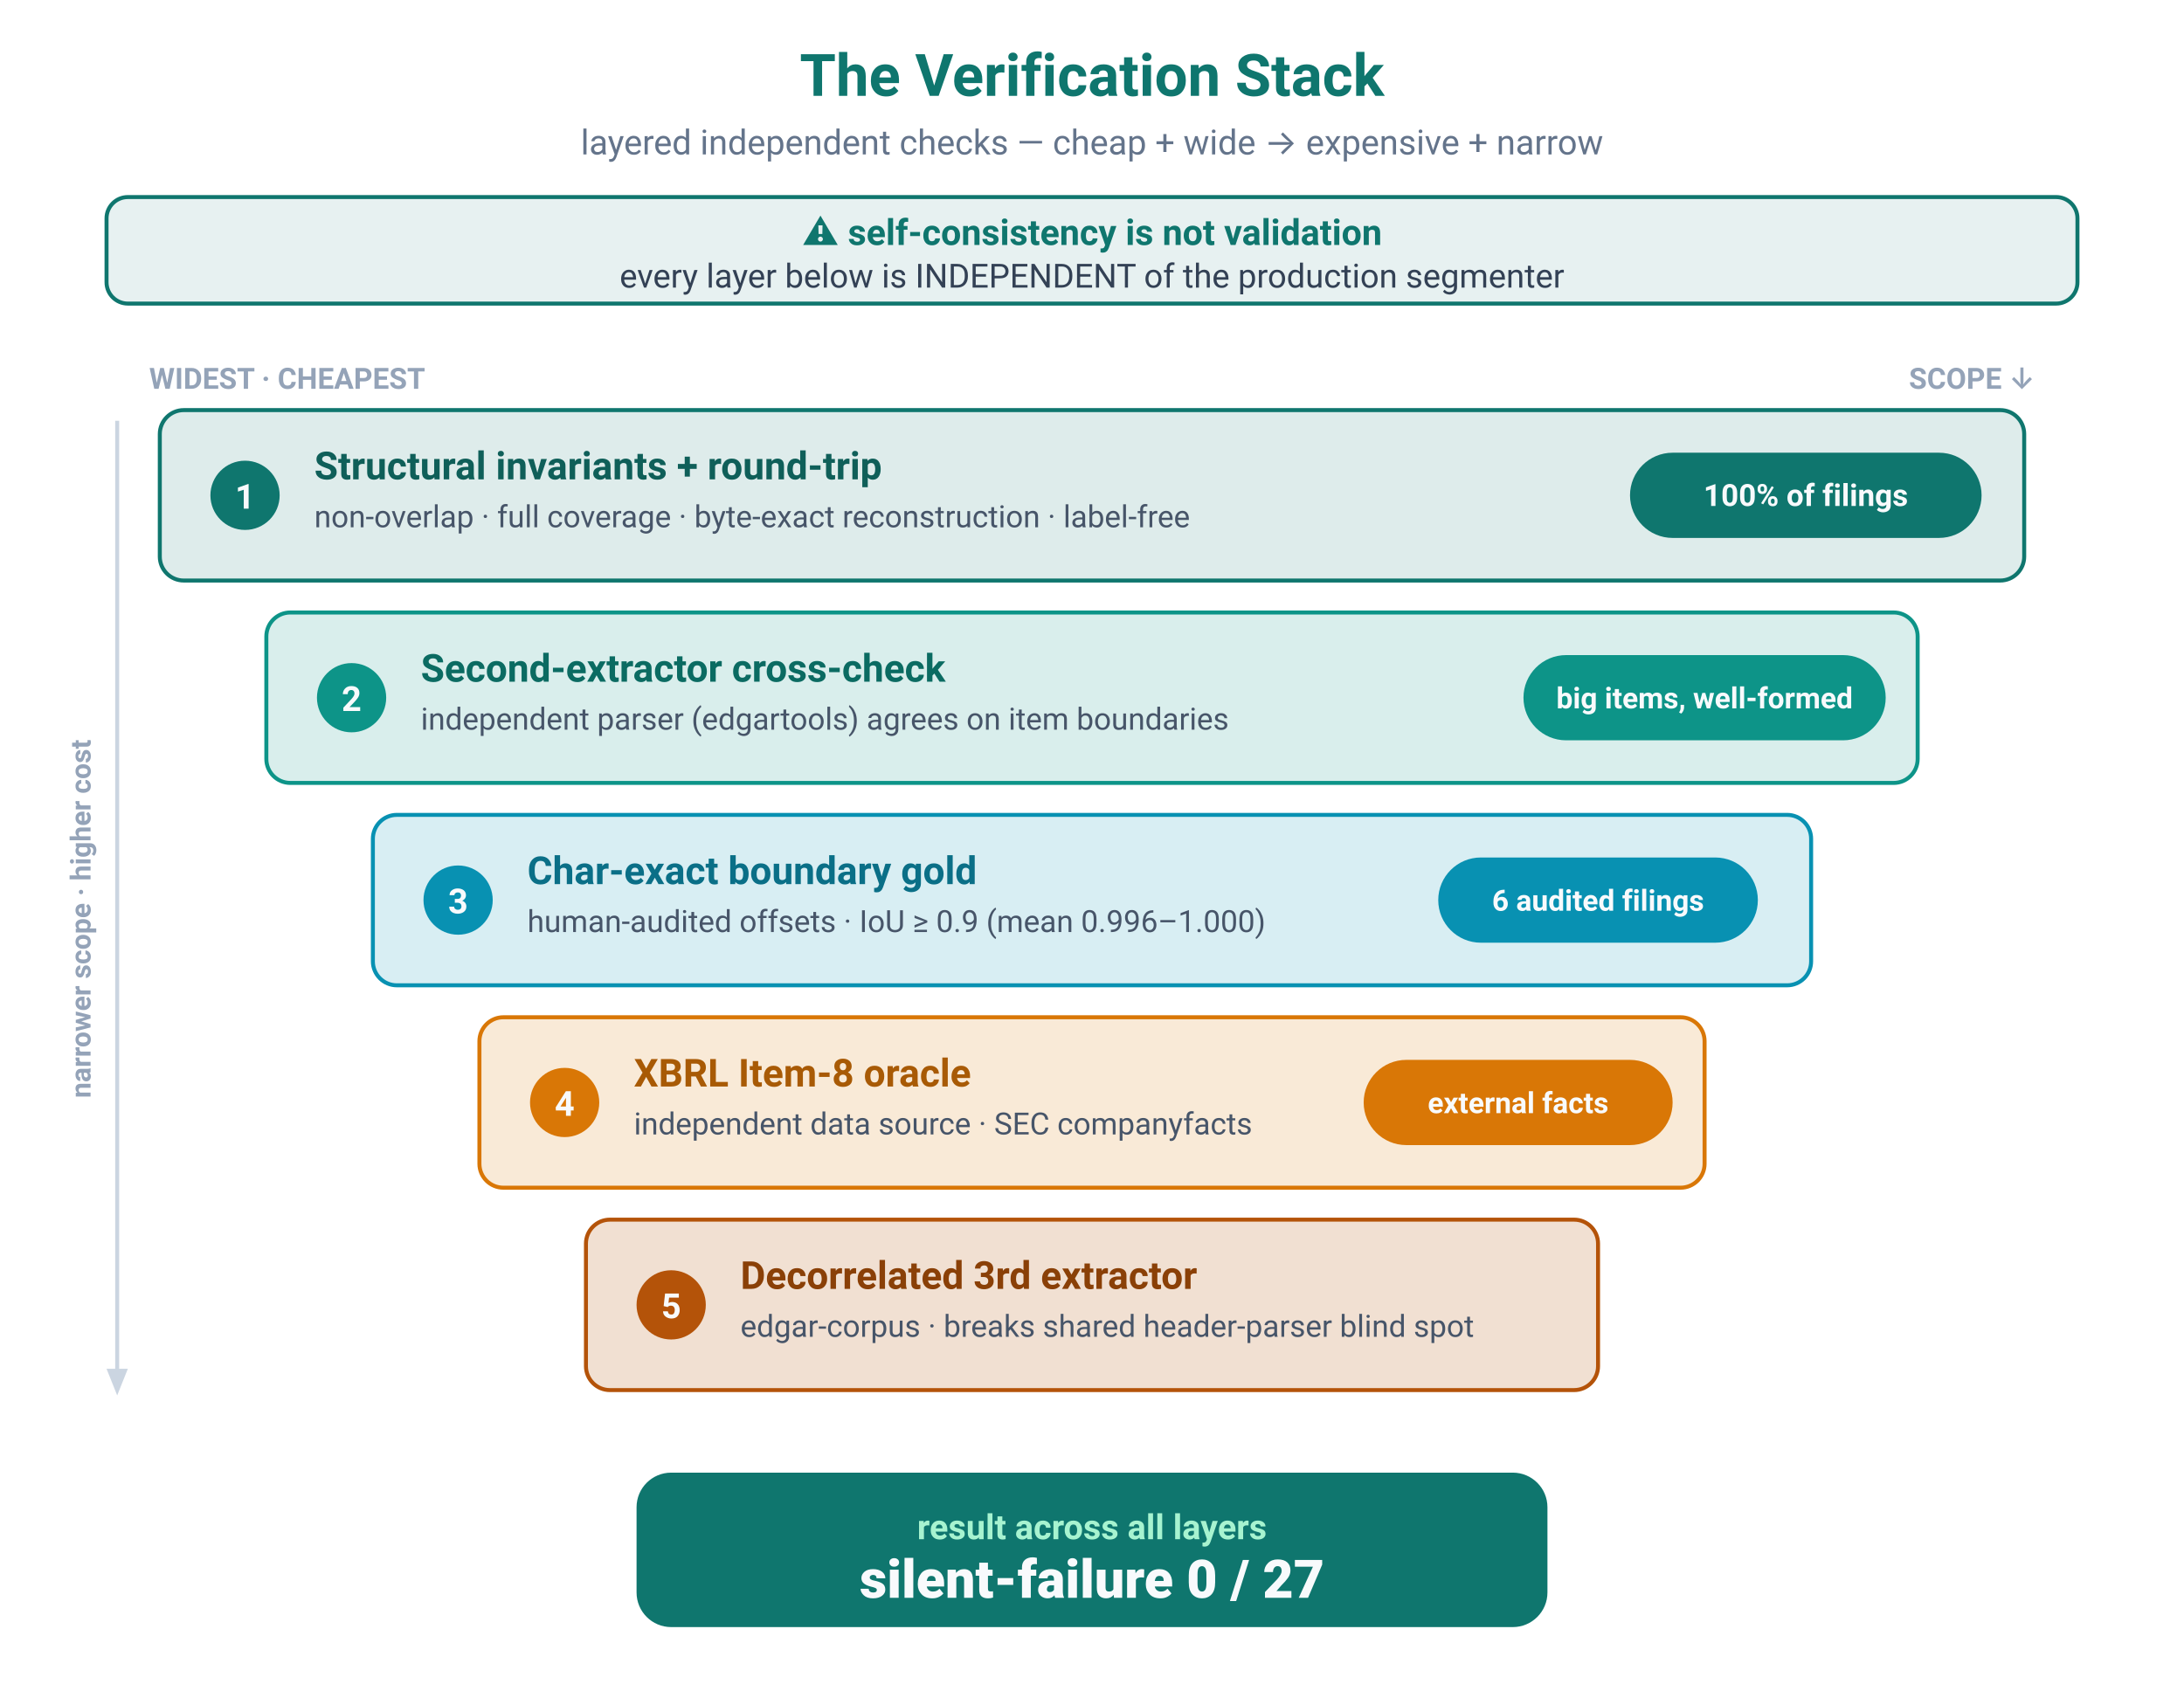
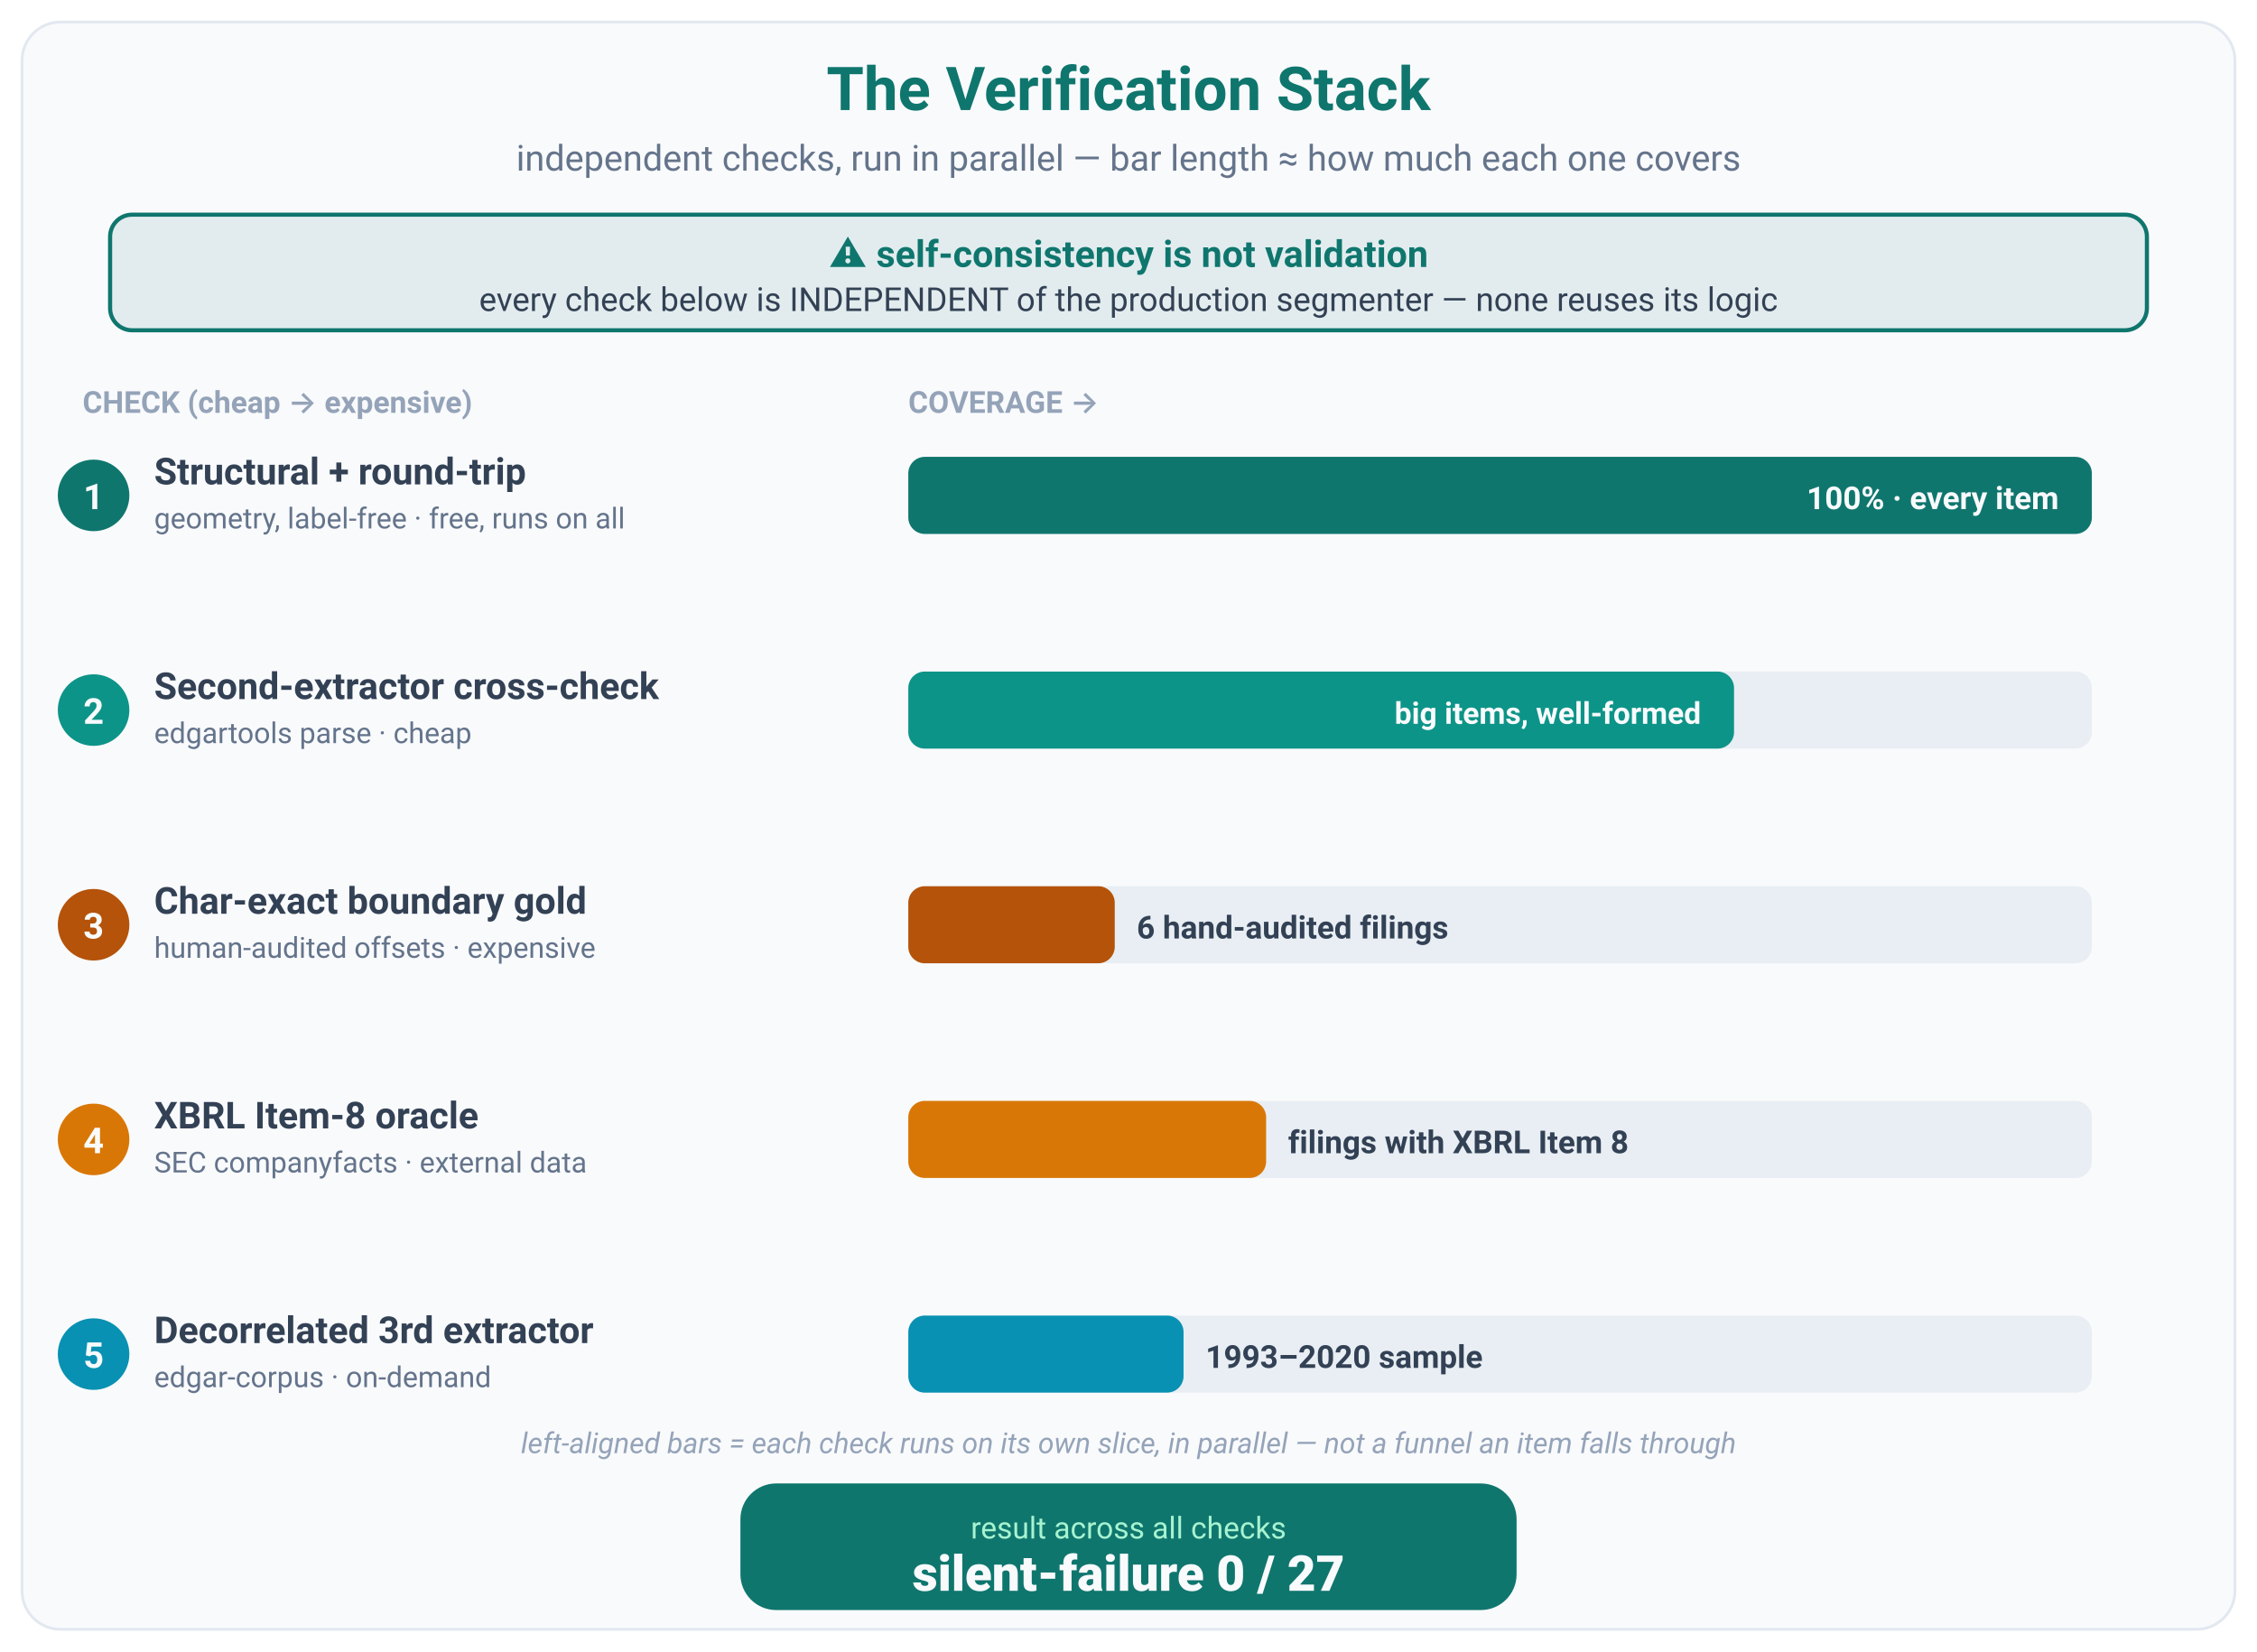
- <svg xmlns="http://www.w3.org/2000/svg" width="820" height="640" viewBox="0 0 820 640" font-family="-apple-system, Segoe UI, Roboto, sans-serif">
-   <text x="410" y="36" text-anchor="middle" font-size="22" font-weight="700" fill="#0f766e">The Verification Stack</text>
-   <text x="410" y="58" text-anchor="middle" font-size="13" fill="#64748b">layered independent checks — cheap + wide  →  expensive + narrow</text>
-   <rect x="40" y="74" width="740" height="40" rx="8" fill="#0f766e" fill-opacity="0.10" stroke="#0f766e" stroke-width="1.5" />
-   <text x="410" y="92" text-anchor="middle" font-size="13.5" font-weight="700" fill="#0f766e">⚠  self-consistency is not validation</text>
-   <text x="410" y="108" text-anchor="middle" font-size="12.5" fill="#334155">every layer below is INDEPENDENT of the production segmenter</text>
-   <text x="56" y="146" font-size="11" font-weight="600" fill="#94a3b8">WIDEST · CHEAPEST</text>
-   <text x="764" y="146" text-anchor="end" font-size="11" font-weight="600" fill="#94a3b8">SCOPE ↓</text>
-   <rect x="60" y="154" width="700" height="64" rx="9" fill="#0f766e" fill-opacity="0.14" stroke="#0f766e" stroke-width="1.5" />
-   <circle cx="92" cy="186" r="13" fill="#0f766e" />
-   <text x="92" y="191" text-anchor="middle" font-size="13" font-weight="700" fill="#f8fafc">1</text>
-   <text x="118" y="180" font-size="14.5" font-weight="700" fill="#0f5f59">Structural invariants + round-trip</text>
-   <text x="118" y="198" font-size="11.5" fill="#475569">non-overlap · full coverage · byte-exact reconstruction · label-free</text>
-   <rect x="612" y="170" width="132" height="32" rx="16" fill="#0f766e" />
-   <text x="678" y="190" text-anchor="middle" font-size="11.5" font-weight="700" fill="#f8fafc">100% of filings</text>
-   <rect x="100" y="230" width="620" height="64" rx="9" fill="#0d9488" fill-opacity="0.16" stroke="#0d9488" stroke-width="1.5" />
-   <circle cx="132" cy="262" r="13" fill="#0d9488" />
-   <text x="132" y="267" text-anchor="middle" font-size="13" font-weight="700" fill="#f8fafc">2</text>
-   <text x="158" y="256" font-size="14.5" font-weight="700" fill="#0b6b62">Second-extractor cross-check</text>
-   <text x="158" y="274" font-size="11.5" fill="#475569">independent parser (edgartools) agrees on item boundaries</text>
-   <rect x="572" y="246" width="136" height="32" rx="16" fill="#0d9488" />
-   <text x="640" y="266" text-anchor="middle" font-size="11" font-weight="700" fill="#f8fafc">big items, well-formed</text>
-   <rect x="140" y="306" width="540" height="64" rx="9" fill="#0891b2" fill-opacity="0.16" stroke="#0891b2" stroke-width="1.5" />
-   <circle cx="172" cy="338" r="13" fill="#0891b2" />
-   <text x="172" y="343" text-anchor="middle" font-size="13" font-weight="700" fill="#f8fafc">3</text>
-   <text x="198" y="332" font-size="14.5" font-weight="700" fill="#0a6f87">Char-exact boundary gold</text>
-   <text x="198" y="350" font-size="11.5" fill="#475569">human-audited offsets · IoU ≥ 0.9 (mean 0.996–1.000)</text>
-   <rect x="540" y="322" width="120" height="32" rx="16" fill="#0891b2" />
-   <text x="600" y="342" text-anchor="middle" font-size="11" font-weight="700" fill="#f8fafc">6 audited filings</text>
-   <rect x="180" y="382" width="460" height="64" rx="9" fill="#d97706" fill-opacity="0.16" stroke="#d97706" stroke-width="1.5" />
-   <circle cx="212" cy="414" r="13" fill="#d97706" />
-   <text x="212" y="419" text-anchor="middle" font-size="13" font-weight="700" fill="#f8fafc">4</text>
-   <text x="238" y="408" font-size="14.5" font-weight="700" fill="#a85a05">XBRL Item-8 oracle</text>
-   <text x="238" y="426" font-size="11.5" fill="#475569">independent data source · SEC companyfacts</text>
-   <rect x="512" y="398" width="116" height="32" rx="16" fill="#d97706" />
-   <text x="570" y="418" text-anchor="middle" font-size="11" font-weight="700" fill="#f8fafc">external facts</text>
-   <rect x="220" y="458" width="380" height="64" rx="9" fill="#b45309" fill-opacity="0.18" stroke="#b45309" stroke-width="1.5" />
-   <circle cx="252" cy="490" r="13" fill="#b45309" />
-   <text x="252" y="495" text-anchor="middle" font-size="13" font-weight="700" fill="#f8fafc">5</text>
-   <text x="278" y="484" font-size="14.5" font-weight="700" fill="#8a4007">Decorrelated 3rd extractor</text>
-   <text x="278" y="502" font-size="11.5" fill="#475569">edgar-corpus · breaks shared header-parser blind spot</text>
-   <line x1="44" y1="158" x2="44" y2="518" stroke="#cbd5e1" stroke-width="1.5" />
-   <polygon points="44,524 40,514 48,514" fill="#cbd5e1" />
-   <text x="34" y="345" text-anchor="middle" font-size="10.5" font-weight="600" fill="#94a3b8" transform="rotate(-90 34 345)">narrower scope · higher cost</text>
-   <rect x="240" y="554" width="340" height="56" rx="12" fill="#0f766e" stroke="#0f766e" stroke-width="2" />
-   <text x="410" y="578" text-anchor="middle" font-size="13" font-weight="600" fill="#a7f3d0">result across all layers</text>
-   <text x="410" y="600" text-anchor="middle" font-size="20" font-weight="800" fill="#f8fafc">silent-failure  0 / 27</text>
+ <svg xmlns="http://www.w3.org/2000/svg" width="820" height="600" viewBox="0 0 820 600" font-family="-apple-system, Segoe UI, Roboto, sans-serif">
+   <rect x="8" y="8" width="804" height="584" rx="14" fill="#f8fafc" fill-opacity="0.9" stroke="#e2e8f0" stroke-width="1" />
+   <text x="410" y="40" text-anchor="middle" font-size="22" font-weight="700" fill="#0f766e">The Verification Stack</text>
+   <text x="410" y="62" text-anchor="middle" font-size="13" fill="#64748b">independent checks, run in parallel — bar length ≈ how much each one covers</text>
+   <rect x="40" y="78" width="740" height="42" rx="8" fill="#0f766e" fill-opacity="0.10" stroke="#0f766e" stroke-width="1.5" />
+   <text x="410" y="97" text-anchor="middle" font-size="13.5" font-weight="700" fill="#0f766e">⚠  self-consistency is not validation</text>
+   <text x="410" y="113" text-anchor="middle" font-size="12" fill="#334155">every check below is INDEPENDENT of the production segmenter — none reuses its logic</text>
+   <text x="30" y="150" font-size="11" font-weight="600" fill="#94a3b8">CHECK  (cheap → expensive)</text>
+   <text x="330" y="150" font-size="11" font-weight="600" fill="#94a3b8">COVERAGE →</text>
+   <rect x="330" y="166" width="430" height="28" rx="6" fill="#e2e8f0" fill-opacity="0.7" />
+   <rect x="330" y="166" width="430" height="28" rx="6" fill="#0f766e" />
+   <circle cx="34" cy="180" r="13" fill="#0f766e" />
+   <text x="34" y="185" text-anchor="middle" font-size="13" font-weight="700" fill="#f8fafc">1</text>
+   <text x="56" y="176" font-size="13.5" font-weight="700" fill="#334155">Structural + round-trip</text>
+   <text x="56" y="192" font-size="10.5" fill="#64748b">geometry, label-free · free, runs on all</text>
+   <text x="748" y="185" text-anchor="end" font-size="11.5" font-weight="700" fill="#f8fafc">100% · every item</text>
+   <rect x="330" y="244" width="430" height="28" rx="6" fill="#e2e8f0" fill-opacity="0.7" />
+   <rect x="330" y="244" width="300" height="28" rx="6" fill="#0d9488" />
+   <circle cx="34" cy="258" r="13" fill="#0d9488" />
+   <text x="34" y="263" text-anchor="middle" font-size="13" font-weight="700" fill="#f8fafc">2</text>
+   <text x="56" y="254" font-size="13.5" font-weight="700" fill="#334155">Second-extractor cross-check</text>
+   <text x="56" y="270" font-size="10.5" fill="#64748b">edgartools parse · cheap</text>
+   <text x="618" y="263" text-anchor="end" font-size="11" font-weight="700" fill="#f8fafc">big items, well-formed</text>
+   <rect x="330" y="322" width="430" height="28" rx="6" fill="#e2e8f0" fill-opacity="0.7" />
+   <rect x="330" y="322" width="75" height="28" rx="6" fill="#b45309" />
+   <circle cx="34" cy="336" r="13" fill="#b45309" />
+   <text x="34" y="341" text-anchor="middle" font-size="13" font-weight="700" fill="#f8fafc">3</text>
+   <text x="56" y="332" font-size="13.5" font-weight="700" fill="#334155">Char-exact boundary gold</text>
+   <text x="56" y="348" font-size="10.5" fill="#64748b">human-audited offsets · expensive</text>
+   <text x="413" y="341" font-size="11.5" font-weight="700" fill="#334155">6 hand-audited filings</text>
+   <rect x="330" y="400" width="430" height="28" rx="6" fill="#e2e8f0" fill-opacity="0.7" />
+   <rect x="330" y="400" width="130" height="28" rx="6" fill="#d97706" />
+   <circle cx="34" cy="414" r="13" fill="#d97706" />
+   <text x="34" y="419" text-anchor="middle" font-size="13" font-weight="700" fill="#f8fafc">4</text>
+   <text x="56" y="410" font-size="13.5" font-weight="700" fill="#334155">XBRL Item-8 oracle</text>
+   <text x="56" y="426" font-size="10.5" fill="#64748b">SEC companyfacts · external data</text>
+   <text x="468" y="419" font-size="11.5" font-weight="700" fill="#334155">filings with XBRL Item 8</text>
+   <rect x="330" y="478" width="430" height="28" rx="6" fill="#e2e8f0" fill-opacity="0.7" />
+   <rect x="330" y="478" width="100" height="28" rx="6" fill="#0891b2" />
+   <circle cx="34" cy="492" r="13" fill="#0891b2" />
+   <text x="34" y="497" text-anchor="middle" font-size="13" font-weight="700" fill="#f8fafc">5</text>
+   <text x="56" y="488" font-size="13.5" font-weight="700" fill="#334155">Decorrelated 3rd extractor</text>
+   <text x="56" y="504" font-size="10.5" fill="#64748b">edgar-corpus · on-demand</text>
+   <text x="438" y="497" font-size="11.5" font-weight="700" fill="#334155">1993–2020 sample</text>
+   <text x="410" y="528" text-anchor="middle" font-size="10.5" font-style="italic" fill="#94a3b8">left-aligned bars = each check runs on its own slice, in parallel — not a funnel an item falls through</text>
+   <rect x="270" y="540" width="280" height="44" rx="12" fill="#0f766e" stroke="#0f766e" stroke-width="2" />
+   <text x="410" y="559" text-anchor="middle" font-size="11" fill="#a7f3d0">result across all checks</text>
+   <text x="410" y="578" text-anchor="middle" font-size="18" font-weight="800" fill="#f8fafc">silent-failure  0 / 27</text>
</svg>
